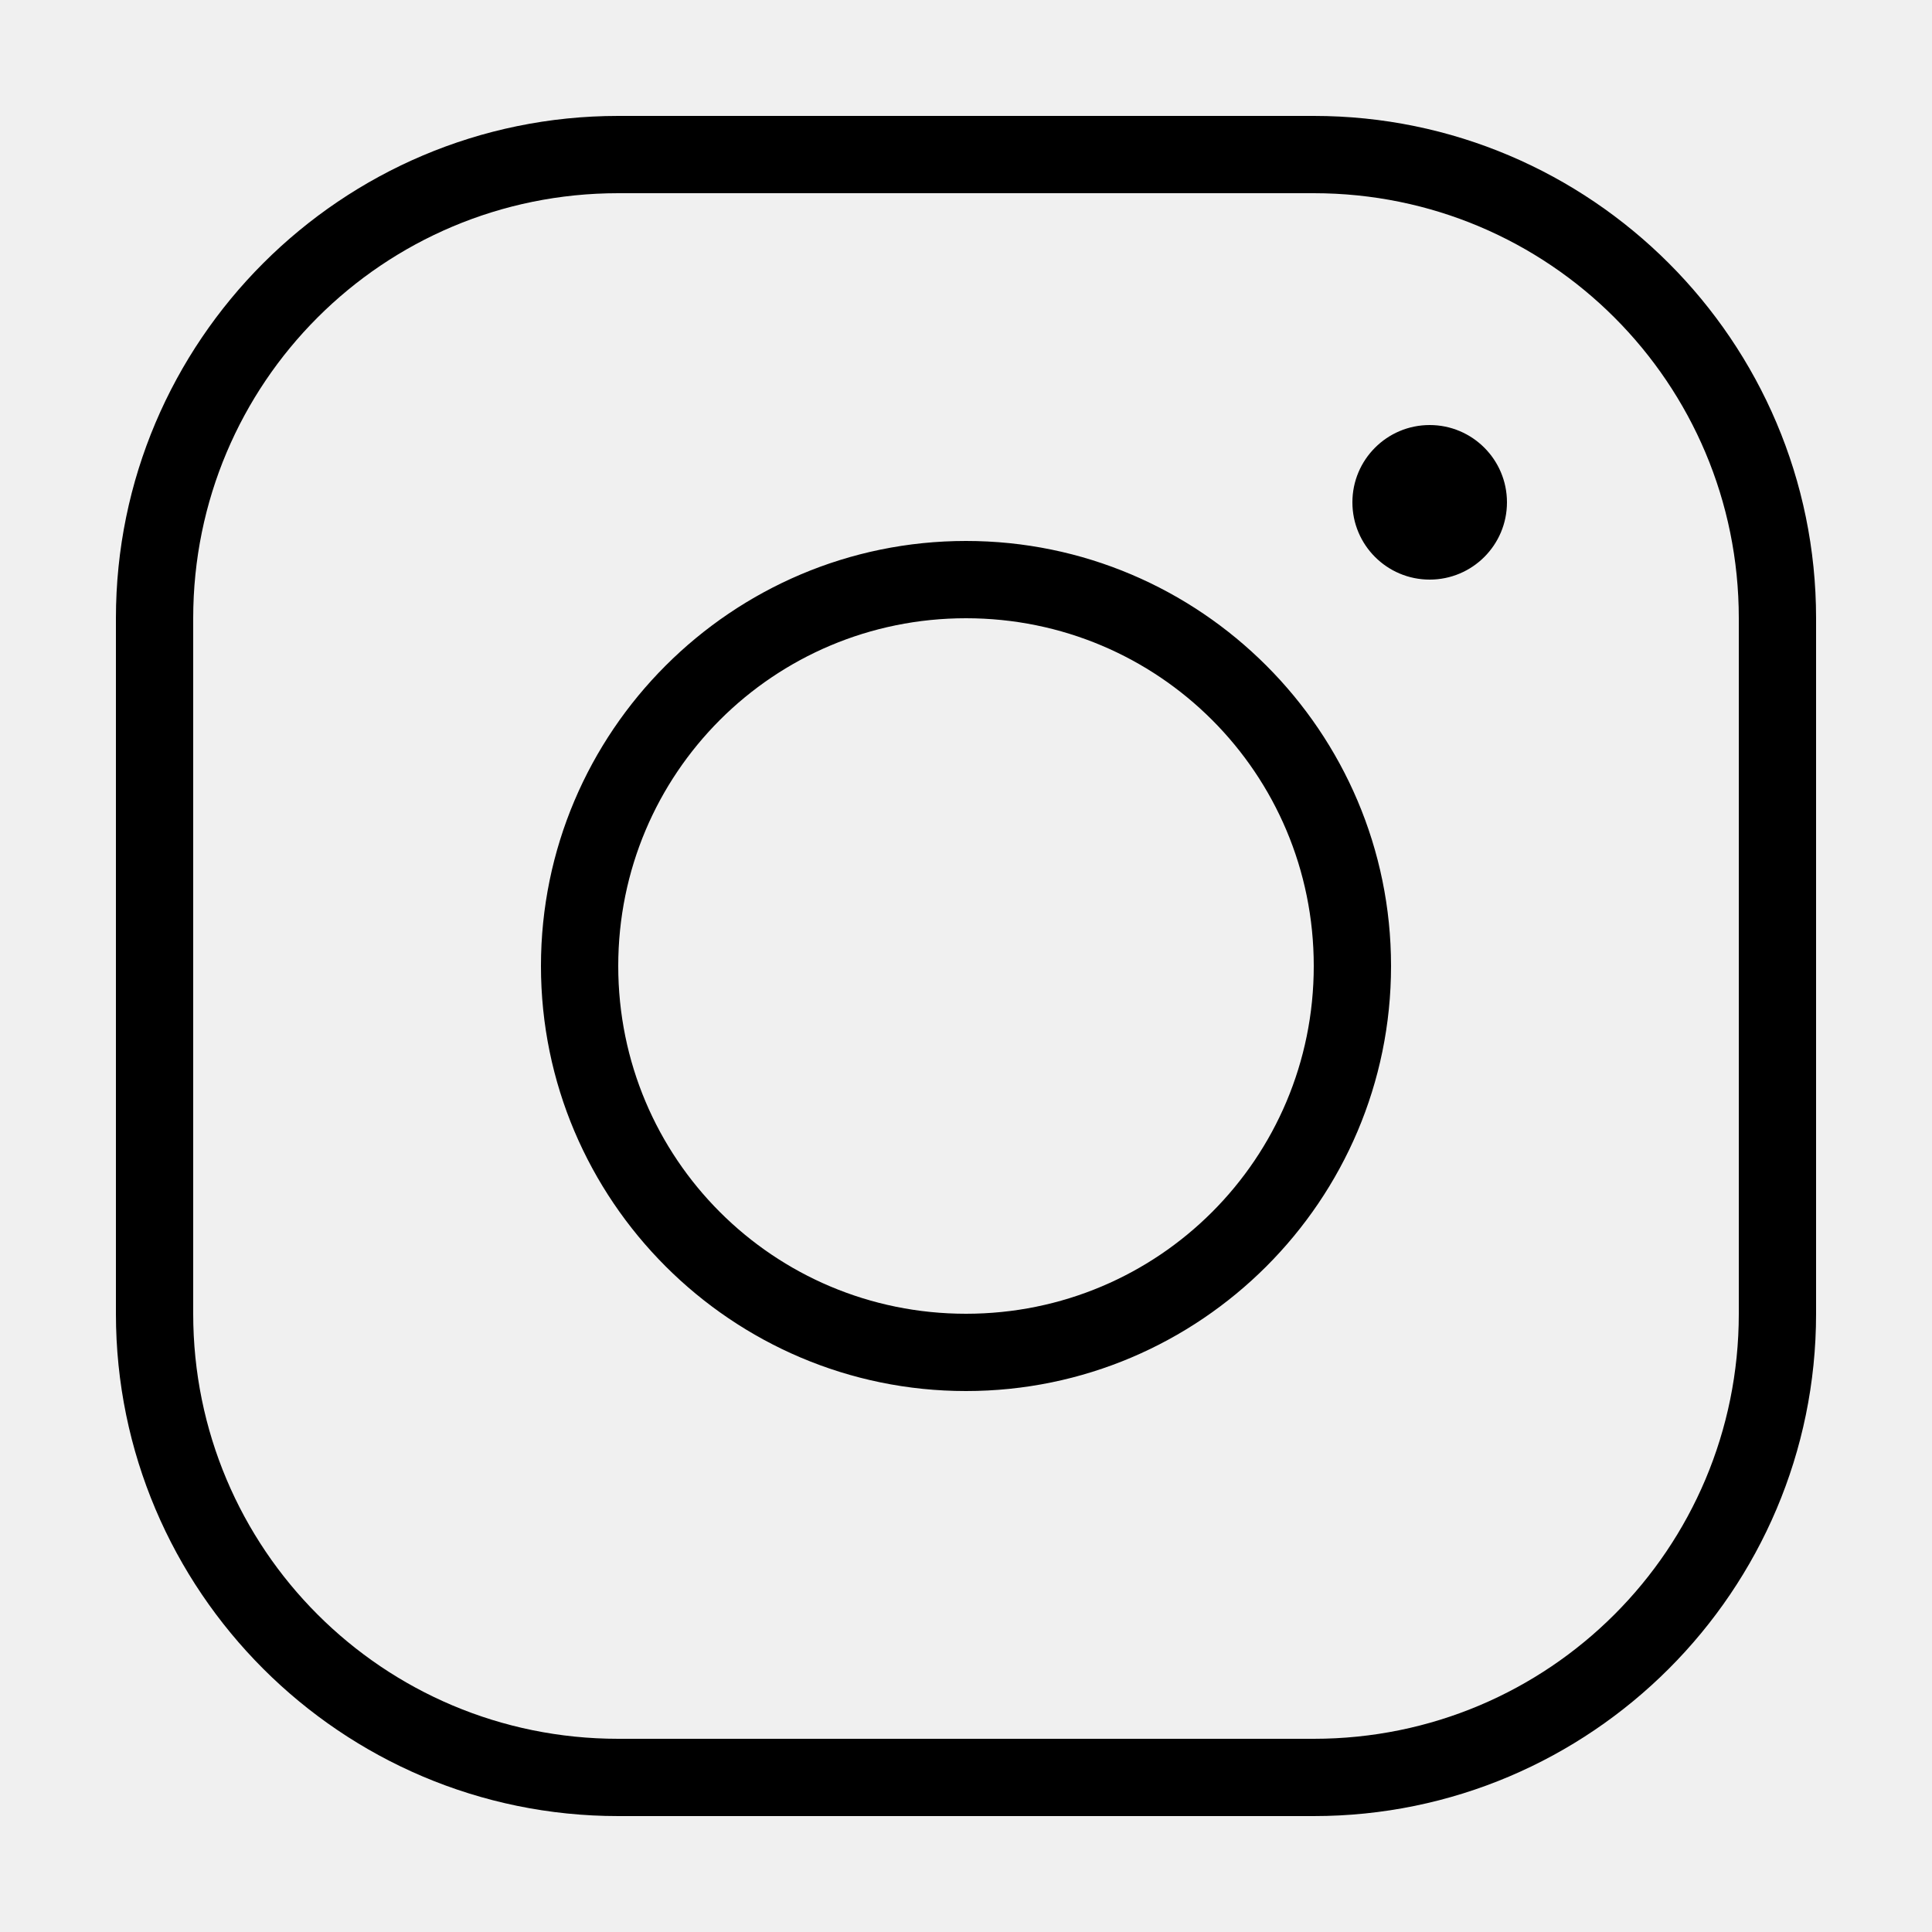
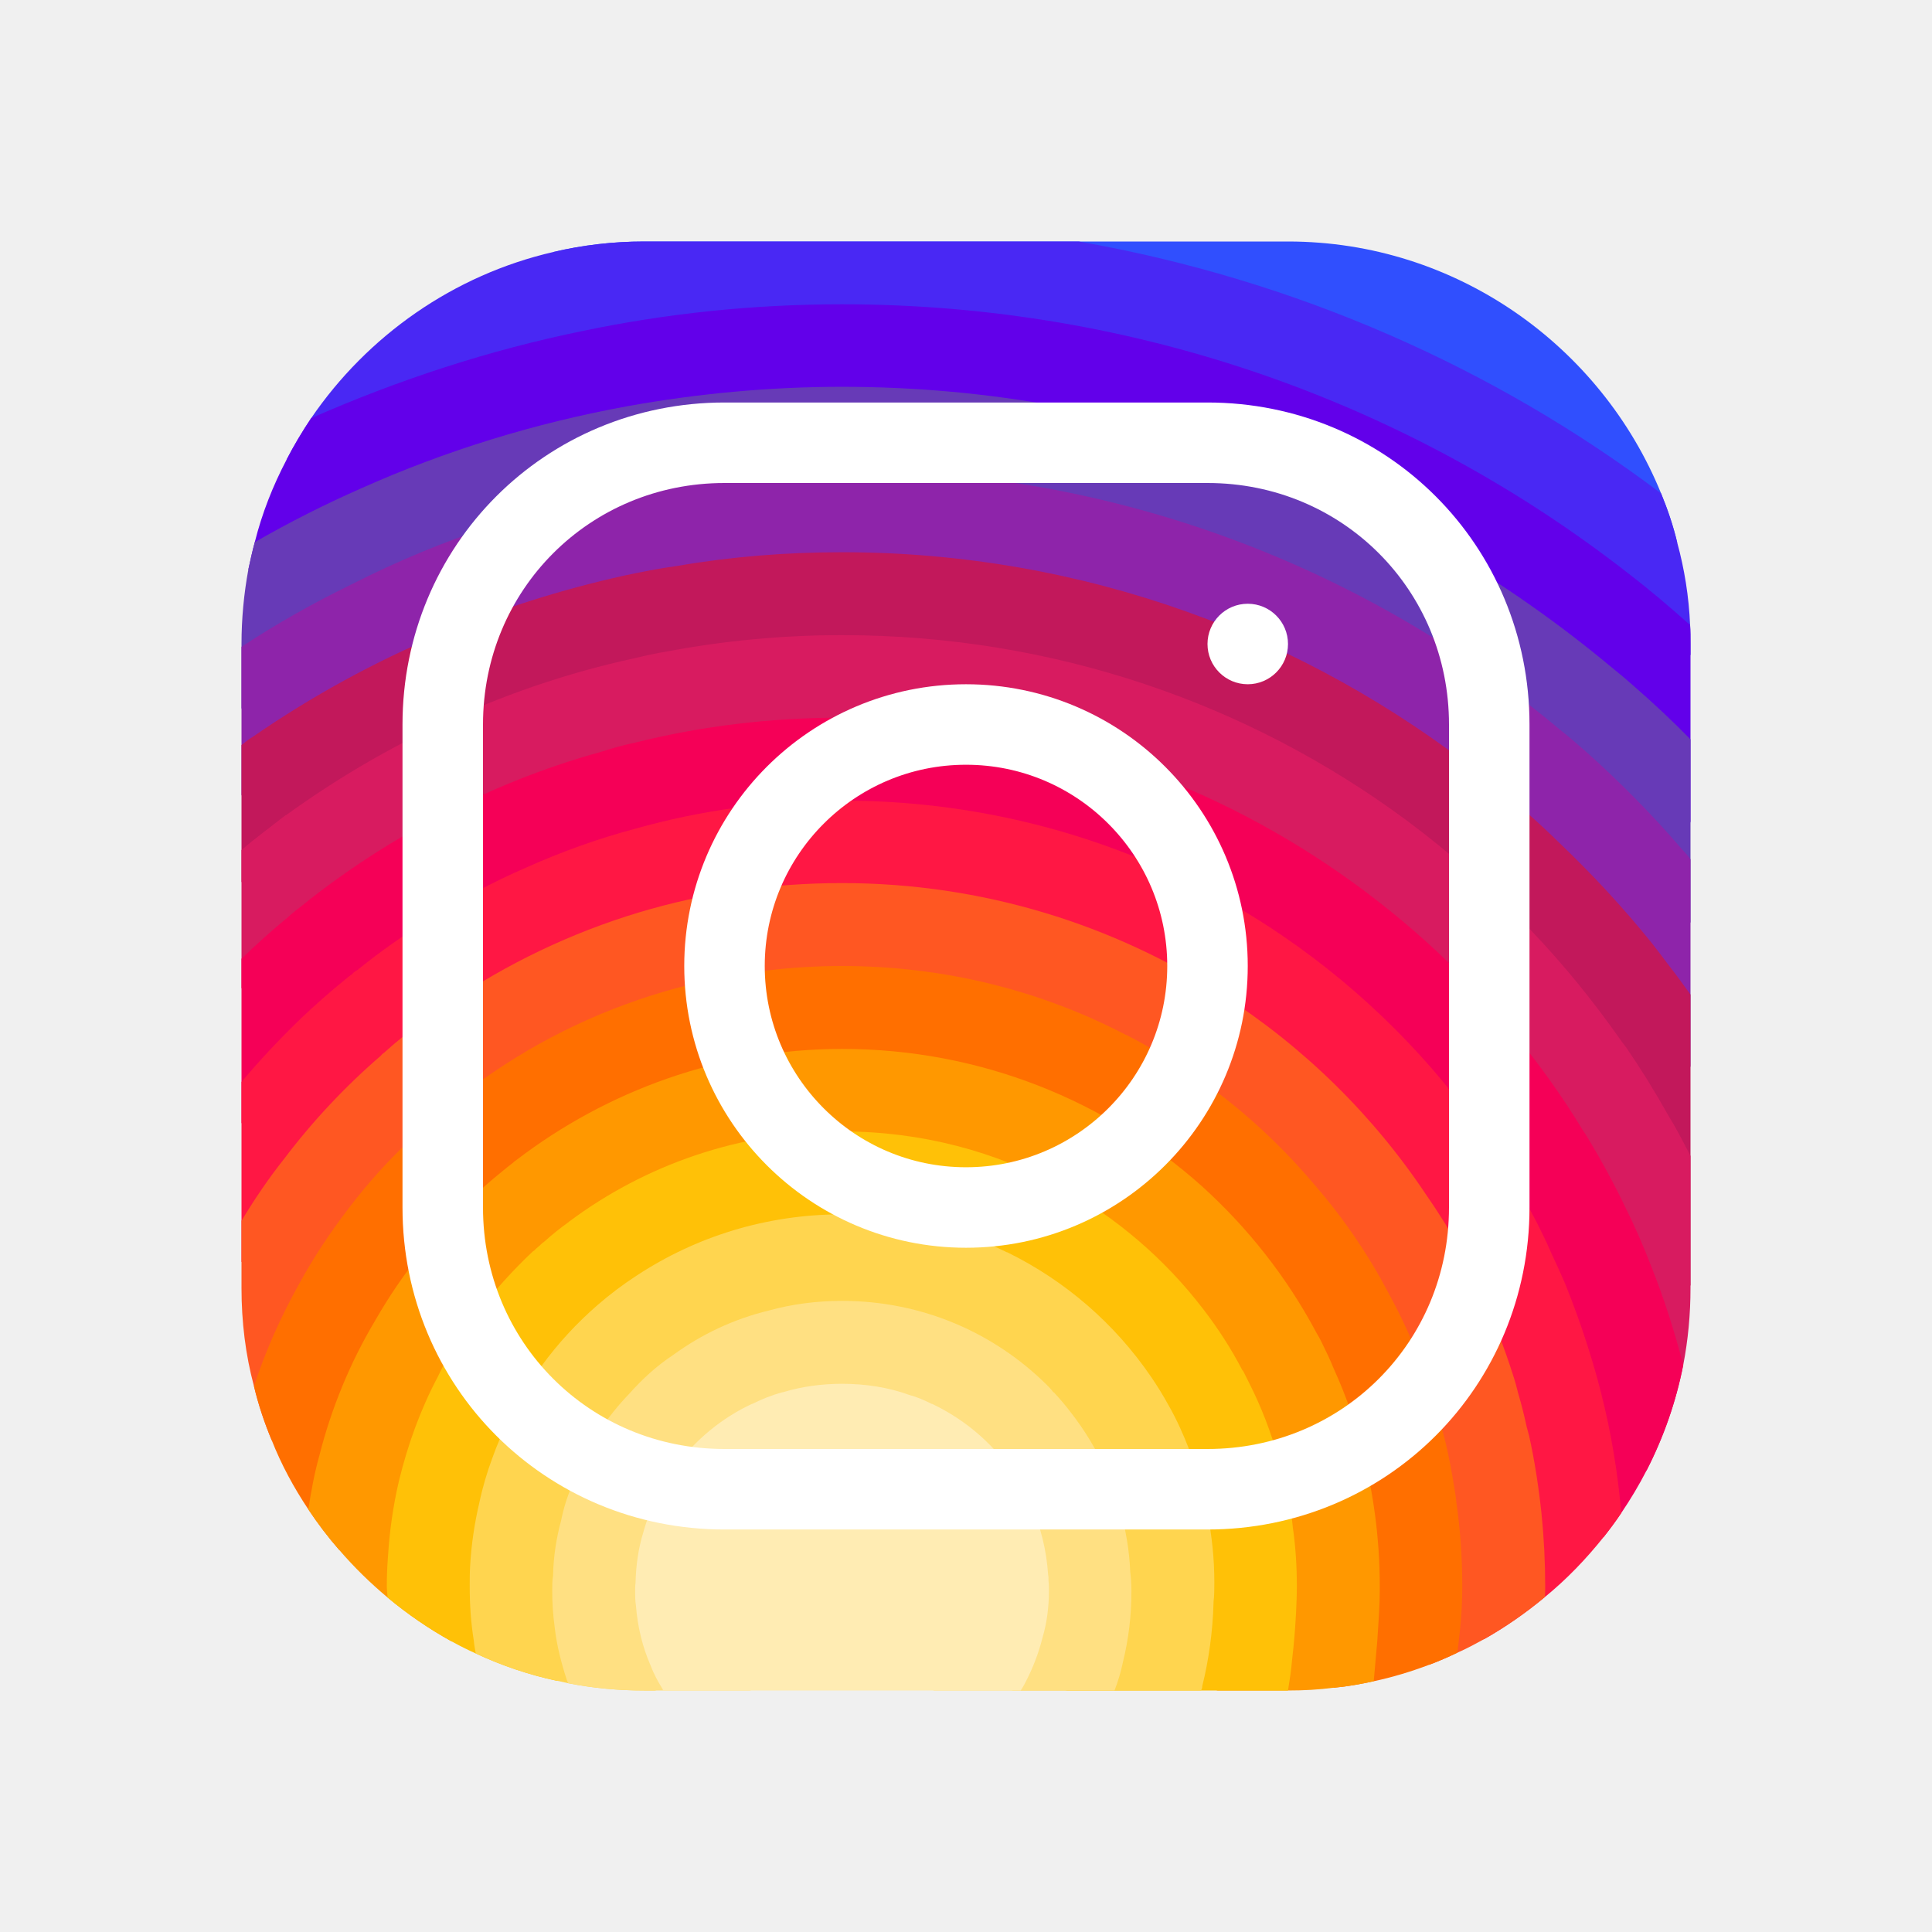
- <svg xmlns="http://www.w3.org/2000/svg" viewBox="0 0 50 50" width="50px" height="50px">
-   <path d="M 16 3 C 8.832 3 3 8.832 3 16 L 3 34 C 3 41.168 8.832 47 16 47 L 34 47 C 41.168 47 47 41.168 47 34 L 47 16 C 47 8.832 41.168 3 34 3 L 16 3 z M 16 5 L 34 5 C 40.086 5 45 9.914 45 16 L 45 34 C 45 40.086 40.086 45 34 45 L 16 45 C 9.914 45 5 40.086 5 34 L 5 16 C 5 9.914 9.914 5 16 5 z M 37 11 A 2 2 0 0 0 35 13 A 2 2 0 0 0 37 15 A 2 2 0 0 0 39 13 A 2 2 0 0 0 37 11 z M 25 14 C 18.937 14 14 18.937 14 25 C 14 31.063 18.937 36 25 36 C 31.063 36 36 31.063 36 25 C 36 18.937 31.063 14 25 14 z M 25 16 C 29.982 16 34 20.018 34 25 C 34 29.982 29.982 34 25 34 C 20.018 34 16 29.982 16 25 C 16 20.018 20.018 16 25 16 z" />
+ <svg xmlns="http://www.w3.org/2000/svg" viewBox="0 0 48 48" width="48px" height="48px">
+   <path fill="#304ffe" d="M41.67,13.48c-0.4,0.26-0.97,0.5-1.21,0.77c-0.09,0.09-0.14,0.19-0.12,0.29v1.03l-0.3,1.01l-0.3,1l-0.33,1.1 l-0.68,2.25l-0.66,2.22l-0.5,1.67c0,0.26-0.01,0.52-0.03,0.77c-0.07,0.96-0.27,1.88-0.59,2.74c-0.19,0.53-0.42,1.04-0.7,1.52 c-0.1,0.19-0.22,0.38-0.34,0.56c-0.4,0.63-0.88,1.21-1.41,1.72c-0.41,0.41-0.86,0.79-1.35,1.11c0,0,0,0-0.01,0 c-0.08,0.07-0.17,0.13-0.27,0.18c-0.31,0.21-0.64,0.39-0.98,0.55c-0.23,0.12-0.46,0.22-0.7,0.31c-0.05,0.03-0.11,0.05-0.16,0.07 c-0.57,0.27-1.23,0.45-1.89,0.54c-0.04,0.01-0.07,0.01-0.11,0.02c-0.4,0.07-0.79,0.13-1.19,0.16c-0.18,0.02-0.37,0.03-0.55,0.03 l-0.71-0.04l-3.42-0.18c0-0.01-0.01,0-0.01,0l-1.72-0.09c-0.13,0-0.27,0-0.4-0.01c-0.54-0.02-1.06-0.08-1.58-0.19 c-0.01,0-0.01,0-0.01,0c-0.95-0.18-1.86-0.5-2.71-0.93c-0.47-0.24-0.93-0.51-1.36-0.82c-0.18-0.13-0.35-0.27-0.52-0.42 c-0.48-0.4-0.91-0.83-1.31-1.27c-0.06-0.06-0.11-0.12-0.16-0.18c-0.06-0.06-0.12-0.13-0.17-0.19c-0.38-0.48-0.7-0.97-0.96-1.49 c-0.24-0.46-0.43-0.95-0.58-1.49c-0.06-0.19-0.11-0.37-0.15-0.57c-0.01-0.01-0.02-0.03-0.02-0.05c-0.1-0.41-0.19-0.84-0.24-1.27 c-0.06-0.33-0.09-0.66-0.09-1c-0.02-0.13-0.02-0.27-0.02-0.4l1.91-2.95l1.87-2.88l0.85-1.31l0.77-1.18l0.26-0.41v-1.03 c0.02-0.23,0.03-0.47,0.02-0.69c-0.01-0.7-0.15-1.38-0.38-2.03c-0.22-0.69-0.53-1.34-0.85-1.94c-0.38-0.69-0.78-1.31-1.11-1.87 C14,7.4,13.66,6.73,13.75,6.26C14.47,6.09,15.23,6,16,6h16c4.18,0,7.78,2.6,9.27,6.26C41.43,12.65,41.57,13.06,41.67,13.48z" />
+   <path fill="#4928f4" d="M42,16v0.27l-1.38,0.8l-0.88,0.51l-0.97,0.56l-1.94,1.13l-1.9,1.1l-1.94,1.12l-0.77,0.45 c0,0.48-0.12,0.92-0.34,1.32c-0.31,0.58-0.83,1.06-1.49,1.47c-0.67,0.41-1.49,0.74-2.41,0.98c0,0,0-0.01-0.01,0 c-3.56,0.92-8.42,0.5-10.78-1.26c-0.66-0.49-1.12-1.09-1.32-1.78c-0.06-0.23-0.09-0.48-0.09-0.73v-7.19 c0.01-0.15-0.09-0.3-0.27-0.45c-0.54-0.43-1.81-0.84-3.23-1.25c-1.11-0.31-2.3-0.62-3.3-0.92c-0.79-0.24-1.46-0.48-1.86-0.71 c0.18-0.35,0.39-0.7,0.61-1.03c1.4-2.05,3.54-3.56,6.02-4.13C14.47,6.09,15.23,6,16,6h10.8c5.37,0.94,10.32,3.13,14.47,6.26 c0.16,0.39,0.3,0.8,0.4,1.22c0.18,0.66,0.29,1.34,0.32,2.05C42,15.68,42,15.84,42,16z" />
+   <path fill="#6200ea" d="M42,16v4.41l-0.22,0.68l-0.75,2.33l-0.78,2.4l-0.41,1.28l-0.38,1.19l-0.37,1.13l-0.36,1.12l-0.19,0.59 l-0.25,0.78c0,0.76-0.02,1.43-0.07,2c-0.01,0.06-0.02,0.12-0.02,0.18c-0.06,0.53-0.14,0.98-0.27,1.36 c-0.01,0.06-0.03,0.12-0.05,0.17c-0.26,0.72-0.65,1.18-1.23,1.48c-0.14,0.08-0.3,0.14-0.47,0.2c-0.53,0.18-1.2,0.27-2.02,0.32 c-0.6,0.04-1.29,0.05-2.07,0.05H31.4l-1.19-0.05L30,37.61l-2.17-0.09l-2.2-0.09l-7.25-0.3l-1.88-0.08h-0.26 c-0.78-0.01-1.45-0.06-2.03-0.14c-0.84-0.13-1.49-0.35-1.98-0.68c-0.7-0.45-1.11-1.11-1.35-2.03c-0.06-0.22-0.11-0.45-0.14-0.7 c-0.1-0.58-0.15-1.25-0.18-2c0-0.15,0-0.3-0.01-0.46c-0.01-0.01,0-0.01,0-0.01v-0.58c-0.01-0.29-0.01-0.59-0.01-0.9l0.05-1.61 l0.03-1.15l0.04-1.34v-0.19l0.07-2.46l0.07-2.46l0.07-2.31l0.06-2.27l0.02-0.6c0-0.31-1.05-0.49-2.22-0.64 c-0.93-0.12-1.95-0.23-2.56-0.37c0.05-0.23,0.1-0.46,0.16-0.68c0.18-0.72,0.45-1.4,0.79-2.05c0.18-0.35,0.39-0.7,0.61-1.03 c2.16-0.95,4.41-1.69,6.76-2.17c2.06-0.43,4.21-0.66,6.43-0.66c7.36,0,14.16,2.49,19.54,6.69c0.52,0.4,1.03,0.83,1.53,1.28 C42,15.68,42,15.84,42,16z" />
+   <path fill="#673ab7" d="M42,18.37v4.54l-0.55,1.06l-1.05,2.05l-0.56,1.08l-0.51,0.99l-0.22,0.43c0,0.31,0,0.61-0.02,0.9 c0,0.43-0.02,0.84-0.05,1.22c-0.04,0.45-0.1,0.86-0.16,1.24c-0.15,0.79-0.36,1.47-0.66,2.03c-0.04,0.07-0.08,0.14-0.12,0.2 c-0.11,0.18-0.24,0.35-0.38,0.51c-0.18,0.22-0.38,0.41-0.61,0.57c-0.34,0.26-0.74,0.47-1.2,0.63c-0.57,0.21-1.23,0.35-2.01,0.43 c-0.51,0.05-1.07,0.08-1.68,0.08l-0.42,0.02l-2.08,0.12h-0.01L27.5,36.6l-2.25,0.13l-3.1,0.18l-3.77,0.22l-0.55,0.03 c-0.51,0-0.99-0.03-1.45-0.09c-0.05-0.01-0.09-0.02-0.14-0.02c-0.68-0.11-1.3-0.29-1.86-0.54c-0.68-0.3-1.27-0.7-1.77-1.18 c-0.44-0.43-0.82-0.92-1.13-1.47c-0.07-0.13-0.14-0.25-0.2-0.39c-0.3-0.59-0.54-1.25-0.72-1.97c-0.03-0.12-0.06-0.25-0.08-0.38 c-0.06-0.23-0.11-0.47-0.14-0.72c-0.11-0.64-0.17-1.32-0.2-2.03v-0.01c-0.01-0.29-0.02-0.57-0.02-0.87l-0.49-1.17l-0.07-0.18 L9.5,25.99L8.75,24.2l-0.12-0.29l-0.72-1.73l-0.8-1.93c0,0,0,0-0.01,0L6.29,18.3L6,17.59V16c0-0.63,0.06-1.25,0.17-1.85 c0.05-0.23,0.1-0.46,0.16-0.68c0.85-0.49,1.74-0.94,2.65-1.34c2.08-0.93,4.31-1.62,6.62-2.04c1.72-0.31,3.51-0.48,5.32-0.48 c7.31,0,13.94,2.65,19.12,6.97c0.2,0.16,0.39,0.32,0.58,0.49C41.09,17.48,41.55,17.91,42,18.37z" />
+   <path fill="#8e24aa" d="M42,21.35v5.14l-0.57,1.19l-1.08,2.25l-0.01,0.03c0,0.43-0.02,0.82-0.05,1.17c-0.1,1.15-0.38,1.88-0.84,2.33 c-0.33,0.34-0.74,0.53-1.25,0.63c-0.03,0.01-0.07,0.01-0.1,0.02c-0.16,0.03-0.33,0.05-0.51,0.05c-0.62,0.06-1.35,0.02-2.19-0.04 c-0.09,0-0.19-0.01-0.29-0.02c-0.61-0.04-1.26-0.08-1.98-0.11c-0.39-0.01-0.8-0.02-1.22-0.02h-0.02l-1.01,0.08h-0.01l-2.27,0.16 l-2.59,0.2l-0.38,0.03l-3.03,0.22l-1.57,0.12l-1.55,0.11c-0.27,0-0.53,0-0.79-0.01c0,0-0.01-0.01-0.01,0 c-1.13-0.02-2.14-0.09-3.04-0.26c-0.83-0.14-1.56-0.36-2.18-0.69c-0.64-0.31-1.17-0.75-1.6-1.31c-0.41-0.55-0.71-1.24-0.9-2.07 c0-0.01,0-0.01,0-0.01c-0.14-0.67-0.22-1.45-0.22-2.33l-0.15-0.27L9.7,26.35l-0.13-0.22L9.5,25.99l-0.93-1.65l-0.46-0.83 l-0.58-1.03l-1-1.79L6,19.75v-3.68c0.88-0.58,1.79-1.09,2.73-1.55c1.14-0.58,2.32-1.07,3.55-1.47c1.34-0.44,2.74-0.79,4.17-1.02 c1.45-0.24,2.94-0.36,4.47-0.36c6.8,0,13.04,2.43,17.85,6.47c0.22,0.17,0.43,0.36,0.64,0.54c0.84,0.75,1.64,1.56,2.37,2.41 C41.86,21.18,41.94,21.26,42,21.35z" />
+   <path fill="#c2185b" d="M42,24.71v7.23c-0.24-0.14-0.57-0.31-0.98-0.49c-0.22-0.11-0.47-0.22-0.73-0.32 c-0.38-0.17-0.79-0.33-1.25-0.49c-0.1-0.04-0.2-0.07-0.31-0.1c-0.18-0.07-0.37-0.13-0.56-0.19c-0.59-0.18-1.24-0.35-1.92-0.5 c-0.26-0.05-0.53-0.1-0.8-0.14c-0.87-0.15-1.8-0.24-2.77-0.25c-0.08-0.01-0.17-0.01-0.25-0.01l-2.57,0.02l-3.5,0.02h-0.01 l-7.49,0.06c-2.38,0-3.84,0.57-4.72,0.8c0,0-0.01,0-0.01,0.01c-0.93,0.24-1.22,0.09-1.3-1.54c-0.02-0.45-0.03-1.03-0.03-1.74 l-0.56-0.43l-0.98-0.74l-0.6-0.46l-0.12-0.09L8.88,24.1l-0.25-0.19l-0.52-0.4l-0.96-0.72L6,21.91v-3.4 c0.1-0.08,0.19-0.15,0.29-0.21c1.45-1,3-1.85,4.64-2.54c1.46-0.62,3-1.11,4.58-1.46c0.43-0.09,0.87-0.18,1.32-0.24 c1.33-0.23,2.7-0.34,4.09-0.34c6.01,0,11.53,2.09,15.91,5.55c0.66,0.52,1.3,1.07,1.9,1.66c0.82,0.78,1.59,1.61,2.3,2.49 c0.14,0.18,0.28,0.36,0.42,0.55C41.64,24.21,41.82,24.46,42,24.71z" />
+   <path fill="#d81b60" d="M42,28.72V32c0,0.65-0.06,1.29-0.18,1.91c-0.18,0.92-0.49,1.8-0.91,2.62c-0.22,0.05-0.47,0.05-0.75,0.01 c-0.63-0.11-1.37-0.44-2.17-0.87c-0.04-0.01-0.08-0.03-0.11-0.05c-0.25-0.13-0.51-0.27-0.77-0.43c-0.53-0.29-1.09-0.61-1.65-0.91 c-0.12-0.06-0.24-0.12-0.35-0.18c-0.64-0.33-1.3-0.63-1.96-0.86c0,0,0,0-0.01,0c-0.14-0.05-0.29-0.1-0.44-0.14 c-0.57-0.16-1.15-0.26-1.71-0.26l-1.1-0.32l-4.87-1.41c0,0,0,0-0.01,0l-2.99-0.87h-0.01l-1.3-0.38c-3.76,0-6.07,1.6-7.19,0.99 c-0.44-0.23-0.7-0.81-0.79-1.95c-0.03-0.32-0.04-0.68-0.04-1.1l-1.17-0.57l-0.05-0.02h-0.01l-0.84-0.42L9.7,26.35l-0.07-0.03 l-0.17-0.09L7.5,25.28L6,24.55v-3.43c0.17-0.15,0.35-0.29,0.53-0.43c0.19-0.15,0.38-0.29,0.57-0.44c0.01,0,0.01,0,0.01,0 c1.18-0.85,2.43-1.6,3.76-2.22c1.55-0.74,3.2-1.31,4.91-1.68c0.25-0.06,0.51-0.12,0.77-0.16c1.42-0.27,2.88-0.41,4.37-0.41 c5.27,0,10.11,1.71,14.01,4.59c1.13,0.84,2.18,1.77,3.14,2.78c0.79,0.83,1.52,1.73,2.18,2.67c0.05,0.07,0.1,0.14,0.15,0.2 c0.37,0.54,0.71,1.09,1.03,1.66C41.64,28.02,41.82,28.37,42,28.72z" />
+   <path fill="#f50057" d="M41.82,33.91c-0.18,0.92-0.49,1.8-0.91,2.62c-0.19,0.37-0.4,0.72-0.63,1.06c-0.14,0.21-0.29,0.41-0.44,0.6 c-0.36-0.14-0.89-0.34-1.54-0.56c0,0,0,0,0-0.01c-0.49-0.17-1.05-0.35-1.65-0.52c-0.17-0.05-0.34-0.1-0.52-0.15 c-0.71-0.19-1.45-0.36-2.17-0.46c-0.6-0.1-1.19-0.16-1.74-0.16l-0.46-0.13h-0.01l-2.42-0.7l-1.49-0.43l-1.66-0.48h-0.01l-0.54-0.15 l-6.53-1.88l-1.88-0.54l-1.4-0.33l-2.28-0.54l-0.28-0.07c0,0,0,0-0.01,0l-2.29-0.53c0-0.01,0-0.01,0-0.01l-0.41-0.09l-0.21-0.05 l-1.67-0.39l-0.19-0.05l-1.42-1.17L6,27.9v-4.08c0.37-0.36,0.75-0.7,1.15-1.03c0.12-0.11,0.25-0.21,0.38-0.31 c0.12-0.1,0.25-0.2,0.38-0.3c0.91-0.69,1.87-1.31,2.89-1.84c1.3-0.7,2.68-1.26,4.13-1.66c0.28-0.09,0.56-0.17,0.85-0.23 c1.64-0.41,3.36-0.62,5.14-0.62c4.47,0,8.63,1.35,12.07,3.66c1.71,1.15,3.25,2.53,4.55,4.1c0.66,0.79,1.26,1.62,1.79,2.5 c0.05,0.07,0.09,0.13,0.13,0.2c0.32,0.53,0.62,1.08,0.89,1.64c0.25,0.5,0.47,1,0.67,1.52C41.34,32.25,41.6,33.07,41.82,33.91z" />
+   <path fill="#ff1744" d="M40.28,37.59c-0.14,0.21-0.29,0.41-0.44,0.6c-0.44,0.55-0.92,1.05-1.46,1.49c-0.47,0.39-0.97,0.74-1.5,1.04 c-0.2-0.05-0.4-0.11-0.61-0.19c-0.66-0.23-1.35-0.61-1.99-1.01c-0.96-0.61-1.79-1.27-2.16-1.57c-0.14-0.12-0.21-0.18-0.21-0.18 l-1.7-0.15L30,37.6l-2.2-0.19l-2.28-0.2l-3.37-0.3l-5.34-0.47l-0.02-0.01l-1.88-0.91l-1.9-0.92l-1.53-0.74l-0.33-0.16l-0.41-0.2 l-1.42-0.69L7.43,31.9l-0.59-0.29L6,31.35v-4.47c0.47-0.56,0.97-1.09,1.5-1.6c0.34-0.32,0.7-0.64,1.07-0.94 c0.06-0.05,0.12-0.1,0.18-0.14c0.04-0.05,0.09-0.08,0.13-0.1c0.59-0.48,1.21-0.91,1.85-1.3c0.74-0.47,1.52-0.89,2.33-1.24 c0.87-0.39,1.78-0.72,2.72-0.97c1.63-0.46,3.36-0.7,5.14-0.7c4.08,0,7.85,1.24,10.96,3.37c1.99,1.36,3.71,3.08,5.07,5.07 c0.45,0.64,0.85,1.32,1.22,2.02c0.13,0.26,0.26,0.52,0.37,0.78c0.12,0.25,0.23,0.5,0.34,0.75c0.21,0.52,0.4,1.04,0.57,1.58 c0.32,1,0.56,2.02,0.71,3.08C40.21,36.89,40.25,37.24,40.28,37.59z" />
+   <path fill="#ff5722" d="M38.39,39.42c0,0.08,0,0.17-0.01,0.26c-0.47,0.39-0.97,0.74-1.5,1.04c-0.22,0.12-0.44,0.24-0.67,0.34 c-0.23,0.11-0.46,0.21-0.7,0.3c-0.34-0.18-0.8-0.4-1.29-0.61c-0.69-0.31-1.44-0.59-2.02-0.68c-0.14-0.03-0.27-0.04-0.39-0.04 l-1.64-0.21h-0.02l-2.04-0.27l-2.06-0.27l-0.96-0.12l-7.56-0.98c-0.49,0-1.01-0.03-1.55-0.1c-0.66-0.06-1.35-0.16-2.04-0.3 c-0.68-0.12-1.37-0.28-2.03-0.45c-0.69-0.16-1.37-0.35-2-0.53c-0.73-0.22-1.41-0.43-1.98-0.62c-0.47-0.15-0.87-0.29-1.18-0.4 c-0.18-0.43-0.33-0.88-0.44-1.34C6.1,33.66,6,32.84,6,32v-1.67c0.32-0.53,0.67-1.05,1.06-1.54c0.71-0.94,1.52-1.8,2.4-2.56 c0.03-0.04,0.07-0.07,0.1-0.09l0.01-0.01c0.31-0.28,0.63-0.53,0.97-0.77c0.04-0.04,0.08-0.07,0.12-0.1 c0.16-0.12,0.33-0.24,0.51-0.35c1.43-0.97,3.01-1.73,4.7-2.24c1.6-0.48,3.29-0.73,5.05-0.73c3.49,0,6.75,1.03,9.47,2.79 c2.01,1.29,3.74,2.99,5.06,4.98c0.16,0.23,0.31,0.46,0.46,0.7c0.69,1.17,1.26,2.43,1.68,3.75c0.05,0.15,0.09,0.3,0.13,0.46 c0.08,0.27,0.15,0.55,0.21,0.83c0.02,0.07,0.04,0.14,0.06,0.22c0.14,0.63,0.24,1.29,0.31,1.95c0,0.01,0,0.01,0,0.01 C38.36,38.22,38.39,38.82,38.39,39.42z" />
+   <path fill="#ff6f00" d="M36.33,39.42c0,0.35-0.02,0.73-0.06,1.11c-0.02,0.18-0.04,0.36-0.06,0.53c-0.23,0.11-0.46,0.21-0.7,0.3 c-0.45,0.17-0.91,0.31-1.38,0.41c-0.32,0.07-0.65,0.13-0.98,0.16h-0.01c-0.31-0.19-0.67-0.42-1.04-0.68 c-0.67-0.47-1.37-1-1.93-1.43c-0.01-0.01-0.01-0.01-0.02-0.02c-0.59-0.45-1.01-0.79-1.01-0.79l-1.06,0.04l-2.04,0.07l-0.95,0.04 l-3.82,0.14l-3.23,0.12c-0.21,0.01-0.46,0.01-0.77,0h-0.01c-0.42-0.01-0.92-0.04-1.47-0.09c-0.64-0.05-1.34-0.11-2.05-0.18 c-0.69-0.08-1.39-0.16-2.06-0.24c-0.74-0.08-1.44-0.17-2.04-0.25c-0.47-0.06-0.88-0.11-1.21-0.15c-0.28-0.32-0.53-0.65-0.77-1.01 c-0.36-0.54-0.67-1.11-0.91-1.72c-0.18-0.43-0.33-0.88-0.44-1.34c0.29-0.89,0.67-1.73,1.12-2.54c0.36-0.66,0.78-1.29,1.24-1.89 c0.45-0.59,0.94-1.14,1.47-1.64v-0.01c0.15-0.15,0.3-0.29,0.45-0.42c0.28-0.26,0.57-0.5,0.87-0.73h0.01 c0.01-0.02,0.02-0.02,0.03-0.03c0.24-0.19,0.49-0.36,0.74-0.53c1.48-1.01,3.15-1.76,4.95-2.2c1.19-0.29,2.44-0.45,3.73-0.45 c2.54,0,4.94,0.61,7.05,1.71h0.01c1.81,0.93,3.41,2.21,4.7,3.75c0.71,0.82,1.32,1.72,1.82,2.67c0.35,0.64,0.65,1.31,0.9,1.99 c0.02,0.06,0.04,0.11,0.06,0.16c0.17,0.5,0.32,1.02,0.45,1.54c0.09,0.37,0.16,0.75,0.22,1.13c0.02,0.12,0.04,0.23,0.05,0.35 C36.28,37.99,36.33,38.7,36.33,39.42z" />
+   <path fill="#ff9800" d="M34.28,39.42v0.1c0,0.34-0.03,0.77-0.06,1.23c-0.03,0.34-0.06,0.69-0.09,1.02c-0.32,0.07-0.65,0.13-0.98,0.16 h-0.01C32.76,41.98,32.39,42,32,42h-1.75l-0.38-0.11l-1.97-0.6l-2-0.6l-4.63-1.39l-2-0.6c0,0-0.83,0.33-2,0.72h-0.01 c-0.45,0.15-0.94,0.31-1.46,0.47c-0.65,0.19-1.34,0.38-2.02,0.53c-0.7,0.16-1.39,0.28-2.01,0.33c-0.19,0.02-0.38,0.03-0.55,0.03 c-0.56-0.31-1.1-0.68-1.59-1.09c-0.43-0.36-0.83-0.75-1.2-1.18c-0.28-0.32-0.53-0.65-0.77-1.01c0.07-0.45,0.15-0.89,0.27-1.32 c0.3-1.19,0.77-2.33,1.39-3.37c0.34-0.59,0.72-1.16,1.16-1.69c0.01-0.03,0.04-0.06,0.07-0.08c-0.01-0.01,0-0.01,0-0.01 c0.13-0.17,0.27-0.33,0.41-0.48c0-0.01,0-0.01,0-0.01c0.41-0.44,0.83-0.86,1.29-1.25c0.16-0.13,0.31-0.26,0.48-0.39 c0.03-0.03,0.06-0.05,0.1-0.08c2.25-1.72,5.06-2.76,8.09-2.76c3.44,0,6.57,1.29,8.94,3.41c1.14,1.03,2.11,2.26,2.84,3.63 c0.06,0.1,0.12,0.21,0.17,0.32c0.09,0.18,0.18,0.37,0.26,0.57c0.33,0.72,0.59,1.48,0.77,2.26c0.02,0.08,0.04,0.16,0.06,0.24 c0.08,0.37,0.15,0.75,0.2,1.13C34.24,38.21,34.28,38.81,34.28,39.42z" />
+   <path fill="#ffc107" d="M32.22,39.42c0,0.2-0.01,0.42-0.02,0.65c-0.02,0.37-0.05,0.77-0.1,1.18c-0.02,0.25-0.06,0.5-0.1,0.75h-5.48 l-1.06-0.17l-4.14-0.66l-0.59-0.09l-1.35-0.22c-0.59,0-1.87,0.26-3.22,0.51c-0.71,0.13-1.43,0.27-2.08,0.36 c-0.08,0.01-0.16,0.02-0.23,0.03h-0.01c-0.7-0.15-1.38-0.38-2.02-0.68c-0.2-0.09-0.4-0.19-0.6-0.3c-0.56-0.31-1.1-0.68-1.59-1.09 c-0.01-0.12-0.02-0.22-0.02-0.27c0-0.26,0.01-0.51,0.03-0.76c0.04-0.64,0.13-1.26,0.27-1.86c0.22-0.91,0.54-1.79,0.97-2.6 c0.08-0.17,0.17-0.34,0.27-0.5c0.04-0.08,0.09-0.15,0.13-0.23c0.18-0.29,0.38-0.57,0.58-0.85c0.42-0.55,0.89-1.07,1.39-1.54 c0.01,0,0.01,0,0.01,0c0.04-0.04,0.08-0.08,0.12-0.11c0.05-0.04,0.09-0.09,0.14-0.12c0.2-0.18,0.4-0.34,0.61-0.49 c0-0.01,0.01-0.01,0.01-0.01c1.89-1.41,4.23-2.24,6.78-2.24c1.98,0,3.82,0.5,5.43,1.38h0.01c1.38,0.76,2.58,1.79,3.53,3.03 c0.37,0.48,0.7,0.99,0.98,1.53h0.01c0.05,0.1,0.1,0.2,0.15,0.3c0.3,0.59,0.54,1.21,0.72,1.85h0.01c0.01,0.05,0.03,0.1,0.04,0.15 c0.12,0.43,0.22,0.87,0.29,1.32c0.01,0.09,0.02,0.19,0.03,0.28C32.19,38.43,32.22,38.92,32.22,39.42z" />
+   <path fill="#ffd54f" d="M30.17,39.31c0,0.16,0,0.33-0.02,0.49v0.01c0,0.01,0,0.01,0,0.01c-0.02,0.72-0.12,1.43-0.28,2.07 c0,0.04-0.01,0.07-0.03,0.11h-4.67l-3.85-0.83l-0.51-0.11l-0.08,0.02l-4.27,0.88L16.27,42H16c-0.64,0-1.27-0.06-1.88-0.18 c-0.09-0.02-0.18-0.04-0.27-0.06h-0.01c-0.7-0.15-1.38-0.38-2.02-0.68c-0.02-0.11-0.04-0.22-0.05-0.33 c-0.07-0.43-0.1-0.88-0.1-1.33c0-0.17,0-0.34,0.01-0.51c0.03-0.54,0.11-1.07,0.23-1.58c0.08-0.38,0.19-0.75,0.32-1.1 c0.11-0.31,0.24-0.61,0.38-0.9c0.12-0.25,0.26-0.49,0.4-0.73c0.14-0.23,0.29-0.45,0.45-0.67c0.4-0.55,0.87-1.06,1.39-1.51 c0.3-0.26,0.63-0.51,0.97-0.73c1.46-0.96,3.21-1.52,5.1-1.52c0.37,0,0.73,0.02,1.08,0.07h0.02c1.07,0.12,2.07,0.42,2.99,0.87 c0.01,0,0.01,0,0.01,0c1.45,0.71,2.68,1.78,3.58,3.1c0.15,0.22,0.3,0.46,0.43,0.7c0.11,0.19,0.21,0.39,0.3,0.59 c0.14,0.31,0.27,0.64,0.38,0.97h0.01c0.11,0.37,0.21,0.74,0.28,1.13v0.01C30.11,38.16,30.17,38.73,30.17,39.31z" />
+   <path fill="#ffe082" d="M28.11,39.52v0.03c0,0.59-0.07,1.17-0.21,1.74c-0.05,0.24-0.12,0.48-0.21,0.71h-4.48l-2.29-0.63L18.63,42H16 c-0.64,0-1.27-0.06-1.88-0.18c-0.02-0.03-0.03-0.06-0.04-0.09c-0.14-0.43-0.25-0.86-0.3-1.31c-0.04-0.29-0.06-0.59-0.06-0.9 c0-0.12,0-0.25,0.02-0.37c0.01-0.47,0.08-0.93,0.2-1.37c0.06-0.3,0.15-0.59,0.27-0.87c0.04-0.14,0.1-0.27,0.17-0.4 c0.15-0.34,0.33-0.67,0.53-0.99c0.22-0.32,0.46-0.62,0.73-0.9c0.32-0.36,0.68-0.69,1.09-0.96c0.7-0.51,1.5-0.89,2.37-1.1 c0.58-0.16,1.19-0.24,1.82-0.24c2,0,3.79,0.8,5.09,2.09c0.05,0.05,0.11,0.11,0.16,0.18h0.01c0.14,0.15,0.27,0.3,0.4,0.47 c0.37,0.47,0.68,0.98,0.92,1.54c0.12,0.26,0.22,0.53,0.3,0.81c0.01,0.04,0.02,0.07,0.03,0.11c0.14,0.49,0.23,1,0.25,1.53 C28.1,39.2,28.11,39.36,28.11,39.52z" />
+   <path fill="#ffecb3" d="M26.06,39.52c0,0.41-0.05,0.8-0.16,1.17c-0.1,0.4-0.25,0.78-0.44,1.14c-0.03,0.06-0.1,0.17-0.1,0.17h-8.88 c-0.01-0.01-0.02-0.03-0.02-0.04c-0.12-0.19-0.22-0.38-0.3-0.59c-0.2-0.46-0.32-0.96-0.36-1.48c-0.02-0.12-0.02-0.25-0.02-0.37 c0-0.06,0-0.13,0.01-0.19c0.01-0.44,0.07-0.86,0.19-1.25c0.1-0.36,0.23-0.69,0.4-1.01c0,0,0.01-0.01,0.01-0.02 c0.12-0.21,0.25-0.42,0.4-0.62c0.49-0.66,1.14-1.2,1.89-1.55c0.01,0,0.01,0,0.01,0c0.24-0.12,0.49-0.22,0.75-0.29c0,0,0,0,0.01,0 c0.46-0.14,0.96-0.21,1.47-0.21c0.59,0,1.16,0.09,1.68,0.28c0.19,0.05,0.37,0.13,0.55,0.22c0,0,0,0,0.01,0 c0.86,0.41,1.59,1.05,2.09,1.85c0.1,0.15,0.19,0.31,0.27,0.48c0.04,0.07,0.08,0.15,0.11,0.22c0.23,0.52,0.37,1.09,0.41,1.69 c0.01,0.05,0.01,0.1,0.01,0.16C26.06,39.36,26.06,39.44,26.06,39.52z" />
+   <g>
+     <path fill="none" stroke="#fff" stroke-linecap="round" stroke-linejoin="round" stroke-miterlimit="10" stroke-width="2" d="M30,11H18c-3.9,0-7,3.1-7,7v12c0,3.9,3.1,7,7,7h12c3.9,0,7-3.1,7-7V18C37,14.1,33.9,11,30,11z" />
+     <circle cx="31" cy="16" r="1" fill="#fff" />
+   </g>
+   <g>
+     <circle cx="24" cy="24" r="6" fill="none" stroke="#fff" stroke-linecap="round" stroke-linejoin="round" stroke-miterlimit="10" stroke-width="2" />
+   </g>
</svg>
